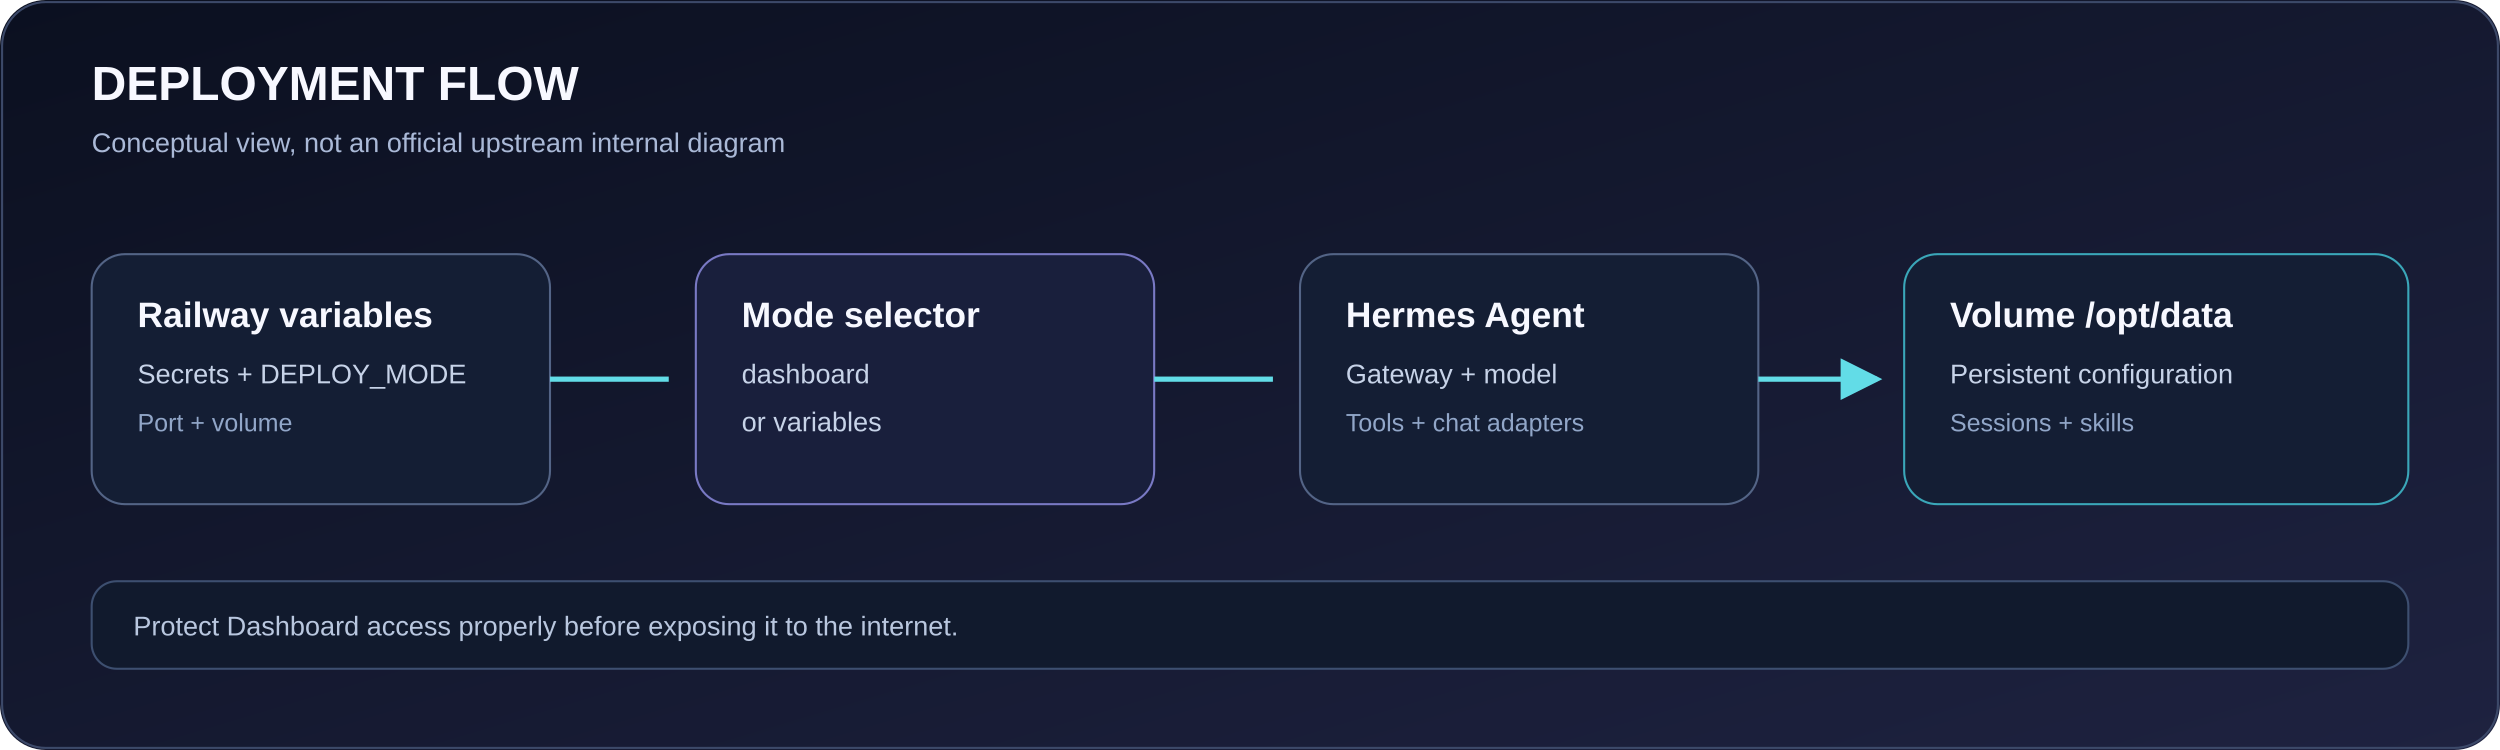
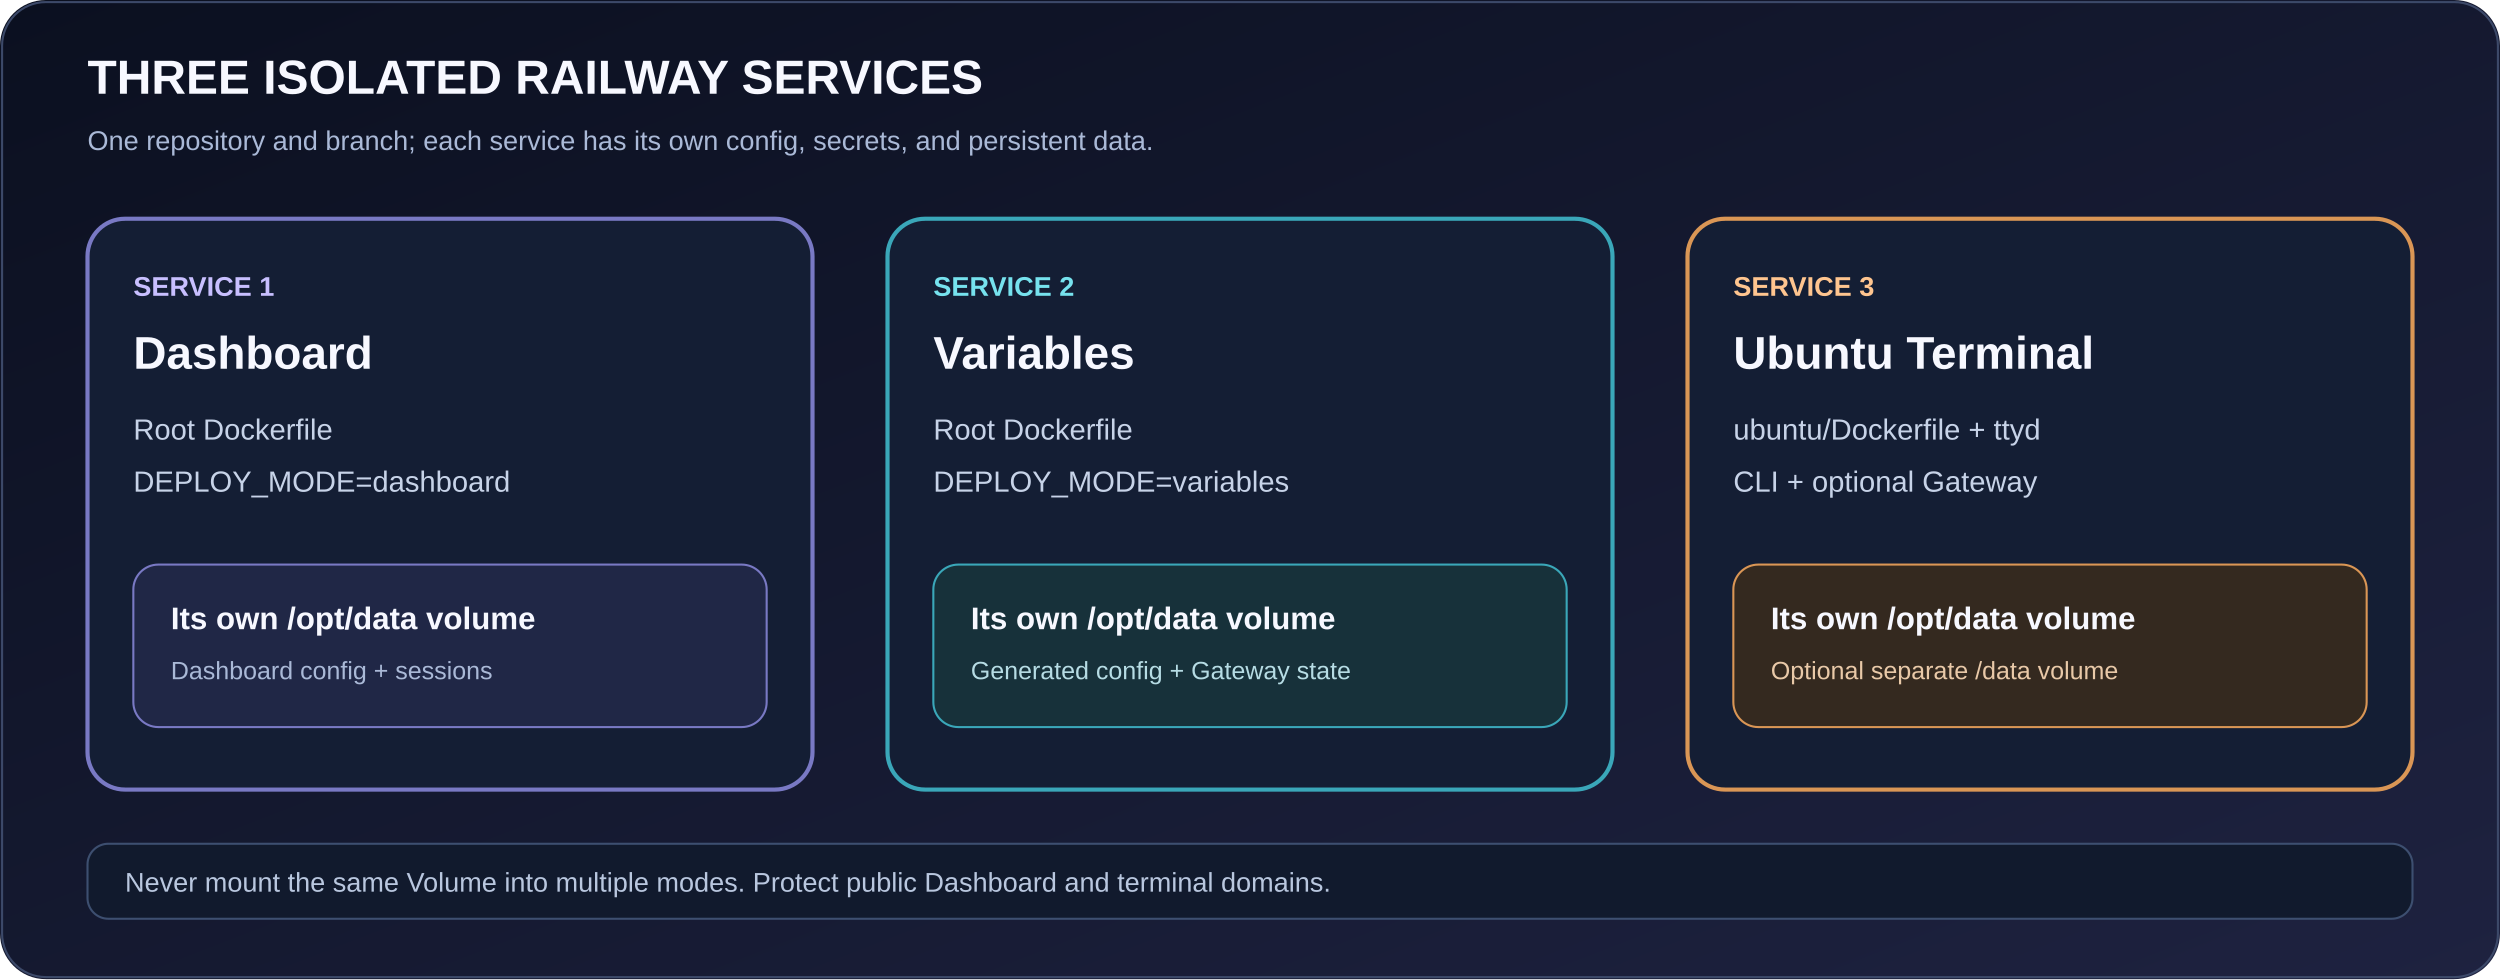
- <svg xmlns="http://www.w3.org/2000/svg" width="1200" height="360" viewBox="0 0 1200 360" role="img" aria-labelledby="title desc">
+ <svg xmlns="http://www.w3.org/2000/svg" width="1200" height="470" viewBox="0 0 1200 470" role="img" aria-labelledby="title desc">
  <defs>
    <linearGradient id="bg" x1="0" y1="0" x2="1" y2="1">
      <stop stop-color="#0B1020" />
      <stop offset="1" stop-color="#1E2240" />
    </linearGradient>
-     <marker id="arrow" markerWidth="9" markerHeight="9" refX="7" refY="4" orient="auto">
-       <path d="M0 0L8 4L0 8Z" fill="#62DCE7" />
-     </marker>
  </defs>
-   <rect width="1200" height="360" rx="22" fill="url(#bg)" />
-   <rect x="1" y="1" width="1198" height="358" rx="21" fill="none" stroke="#3C4969" />
-   <text x="44" y="48" fill="#F7F8FF" font-family="Arial,sans-serif" font-size="23" font-weight="850">DEPLOYMENT FLOW</text>
-   <text x="44" y="73" fill="#AAB9D7" font-family="Arial,sans-serif" font-size="13">Conceptual view, not an official upstream internal diagram</text>
-   <rect x="44" y="122" width="220" height="120" rx="16" fill="#141E34" stroke="#536486" />
-   <text x="66" y="157" fill="#F7F8FF" font-family="Arial,sans-serif" font-size="17" font-weight="800">Railway variables</text>
-   <text x="66" y="184" fill="#C7D3E8" font-family="Arial,sans-serif" font-size="13">Secrets + DEPLOY_MODE</text>
-   <text x="66" y="207" fill="#91A6C8" font-family="Arial,sans-serif" font-size="12">Port + volume</text>
-   <rect x="334" y="122" width="220" height="120" rx="16" fill="#191F3C" stroke="#7979C4" />
-   <text x="356" y="157" fill="#F7F8FF" font-family="Arial,sans-serif" font-size="17" font-weight="800">Mode selector</text>
-   <text x="356" y="184" fill="#C7D3E8" font-family="Arial,sans-serif" font-size="13">dashboard</text>
-   <text x="356" y="207" fill="#C7D3E8" font-family="Arial,sans-serif" font-size="13">or variables</text>
-   <rect x="624" y="122" width="220" height="120" rx="16" fill="#141E34" stroke="#536486" />
-   <text x="646" y="157" fill="#F7F8FF" font-family="Arial,sans-serif" font-size="17" font-weight="800">Hermes Agent</text>
-   <text x="646" y="184" fill="#C7D3E8" font-family="Arial,sans-serif" font-size="13">Gateway + model</text>
-   <text x="646" y="207" fill="#91A6C8" font-family="Arial,sans-serif" font-size="12">Tools + chat adapters</text>
-   <rect x="914" y="122" width="242" height="120" rx="16" fill="#141E34" stroke="#3AA7B9" />
-   <text x="936" y="157" fill="#F7F8FF" font-family="Arial,sans-serif" font-size="17" font-weight="800">Volume /opt/data</text>
-   <text x="936" y="184" fill="#C7D3E8" font-family="Arial,sans-serif" font-size="13">Persistent configuration</text>
-   <text x="936" y="207" fill="#91A6C8" font-family="Arial,sans-serif" font-size="12">Sessions + skills</text>
-   <path d="M264 182H321M554 182H611M844 182H901" stroke="#62DCE7" stroke-width="2.5" marker-end="url(#arrow)" />
-   <rect x="44" y="279" width="1112" height="42" rx="12" fill="#111A2D" stroke="#3D4F70" />
-   <text x="64" y="305" fill="#B9C7DF" font-family="Arial,sans-serif" font-size="13">Protect Dashboard access properly before exposing it to the internet.</text>
+   <rect width="1200" height="470" rx="22" fill="url(#bg)" />
+   <rect x="1" y="1" width="1198" height="468" rx="21" fill="none" stroke="#3C4969" />
+   <text x="42" y="45" fill="#F7F8FF" font-family="Arial,sans-serif" font-size="23" font-weight="850">THREE ISOLATED RAILWAY SERVICES</text>
+   <text x="42" y="72" fill="#AAB9D7" font-family="Arial,sans-serif" font-size="13">One repository and branch; each service has its own config, secrets, and persistent data.</text>
+   <rect x="42" y="105" width="348" height="274" rx="18" fill="#141E34" stroke="#7979C4" stroke-width="2" />
+   <text x="64" y="142" fill="#C8BFFF" font-family="Arial,sans-serif" font-size="13" font-weight="700">SERVICE 1</text>
+   <text x="64" y="177" fill="#F7F8FF" font-family="Arial,sans-serif" font-size="22" font-weight="850">Dashboard</text>
+   <text x="64" y="211" fill="#C7D3E8" font-family="Arial,sans-serif" font-size="14">Root Dockerfile</text>
+   <text x="64" y="236" fill="#C7D3E8" font-family="Arial,sans-serif" font-size="14">DEPLOY_MODE=dashboard</text>
+   <rect x="64" y="271" width="304" height="78" rx="12" fill="#202746" stroke="#7979C4" />
+   <text x="82" y="302" fill="#F7F8FF" font-family="Arial,sans-serif" font-size="15" font-weight="750">Its own /opt/data volume</text>
+   <text x="82" y="326" fill="#AAB9D7" font-family="Arial,sans-serif" font-size="12">Dashboard config + sessions</text>
+   <rect x="426" y="105" width="348" height="274" rx="18" fill="#141E34" stroke="#3AA7B9" stroke-width="2" />
+   <text x="448" y="142" fill="#76E2EE" font-family="Arial,sans-serif" font-size="13" font-weight="700">SERVICE 2</text>
+   <text x="448" y="177" fill="#F7F8FF" font-family="Arial,sans-serif" font-size="22" font-weight="850">Variables</text>
+   <text x="448" y="211" fill="#C7D3E8" font-family="Arial,sans-serif" font-size="14">Root Dockerfile</text>
+   <text x="448" y="236" fill="#C7D3E8" font-family="Arial,sans-serif" font-size="14">DEPLOY_MODE=variables</text>
+   <rect x="448" y="271" width="304" height="78" rx="12" fill="#17313A" stroke="#3AA7B9" />
+   <text x="466" y="302" fill="#F7F8FF" font-family="Arial,sans-serif" font-size="15" font-weight="750">Its own /opt/data volume</text>
+   <text x="466" y="326" fill="#B6DCE4" font-family="Arial,sans-serif" font-size="12">Generated config + Gateway state</text>
+   <rect x="810" y="105" width="348" height="274" rx="18" fill="#141E34" stroke="#DA9655" stroke-width="2" />
+   <text x="832" y="142" fill="#FFC58F" font-family="Arial,sans-serif" font-size="13" font-weight="700">SERVICE 3</text>
+   <text x="832" y="177" fill="#F7F8FF" font-family="Arial,sans-serif" font-size="22" font-weight="850">Ubuntu Terminal</text>
+   <text x="832" y="211" fill="#C7D3E8" font-family="Arial,sans-serif" font-size="14">ubuntu/Dockerfile + ttyd</text>
+   <text x="832" y="236" fill="#C7D3E8" font-family="Arial,sans-serif" font-size="14">CLI + optional Gateway</text>
+   <rect x="832" y="271" width="304" height="78" rx="12" fill="#34291F" stroke="#DA9655" />
+   <text x="850" y="302" fill="#F7F8FF" font-family="Arial,sans-serif" font-size="15" font-weight="750">Its own /opt/data volume</text>
+   <text x="850" y="326" fill="#E9C9A8" font-family="Arial,sans-serif" font-size="12">Optional separate /data volume</text>
+   <rect x="42" y="405" width="1116" height="36" rx="10" fill="#111A2D" stroke="#3D4F70" />
+   <text x="60" y="428" fill="#B9C7DF" font-family="Arial,sans-serif" font-size="13">Never mount the same Volume into multiple modes. Protect public Dashboard and terminal domains.</text>
</svg>
